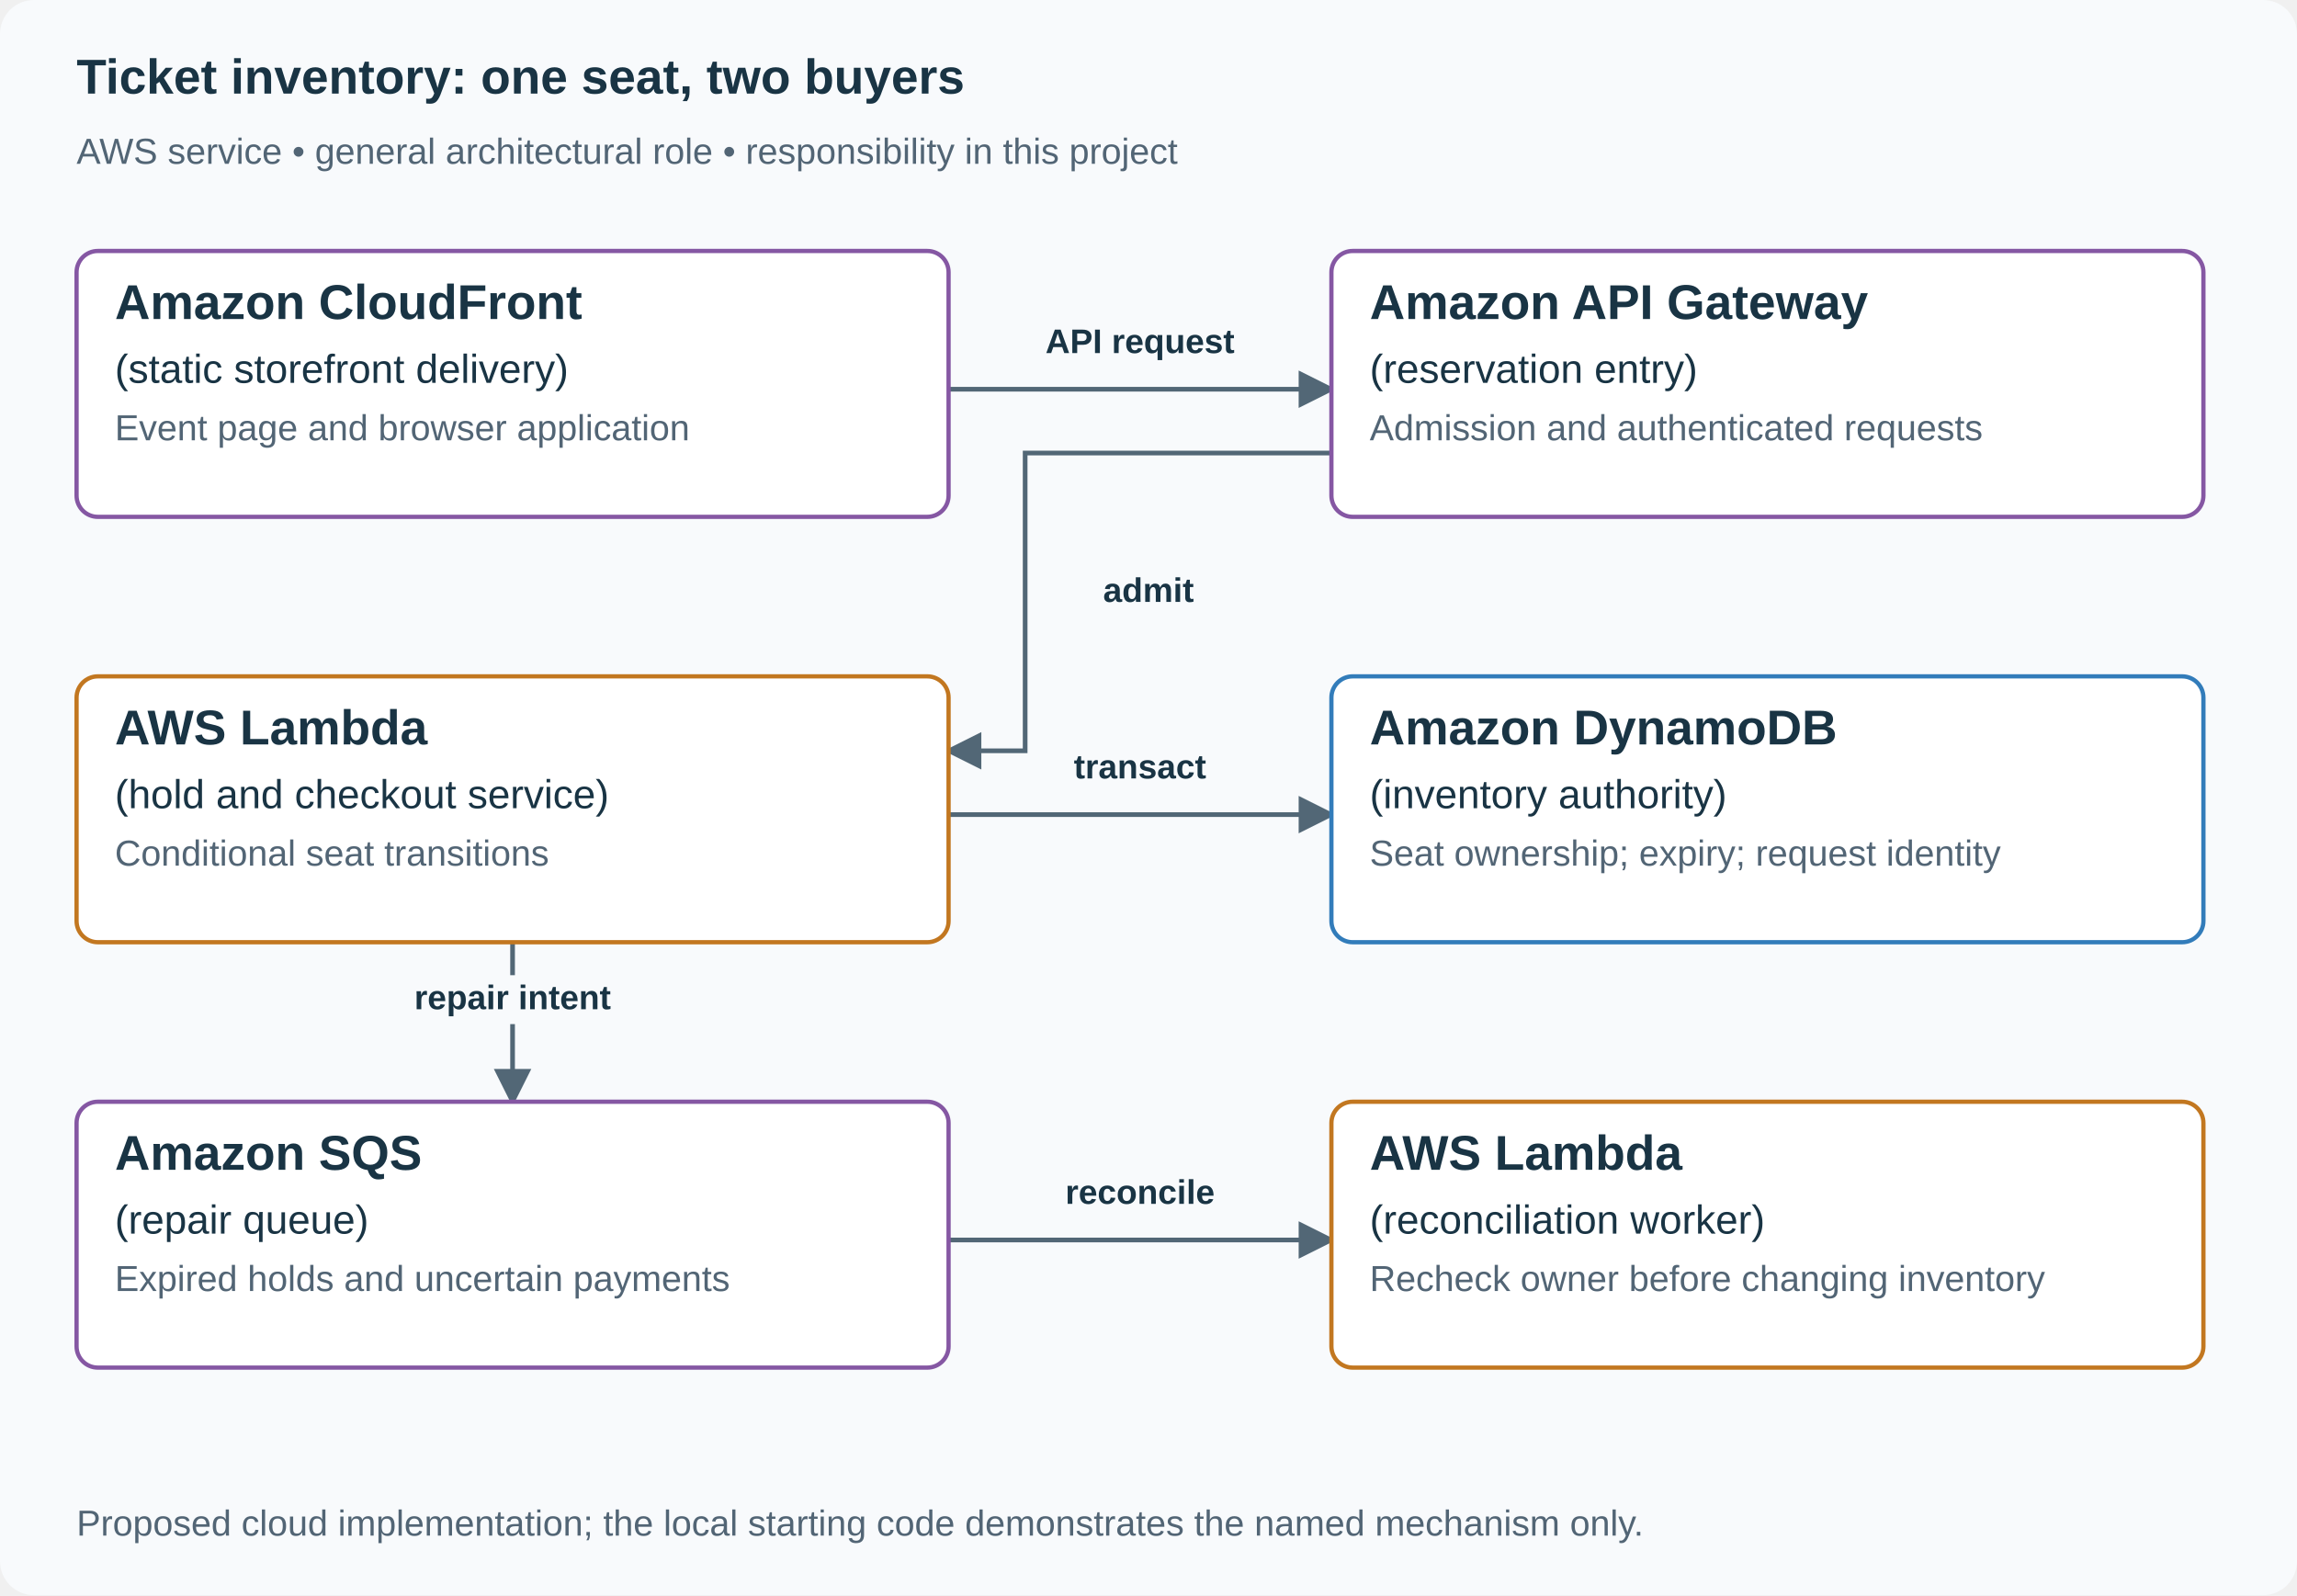
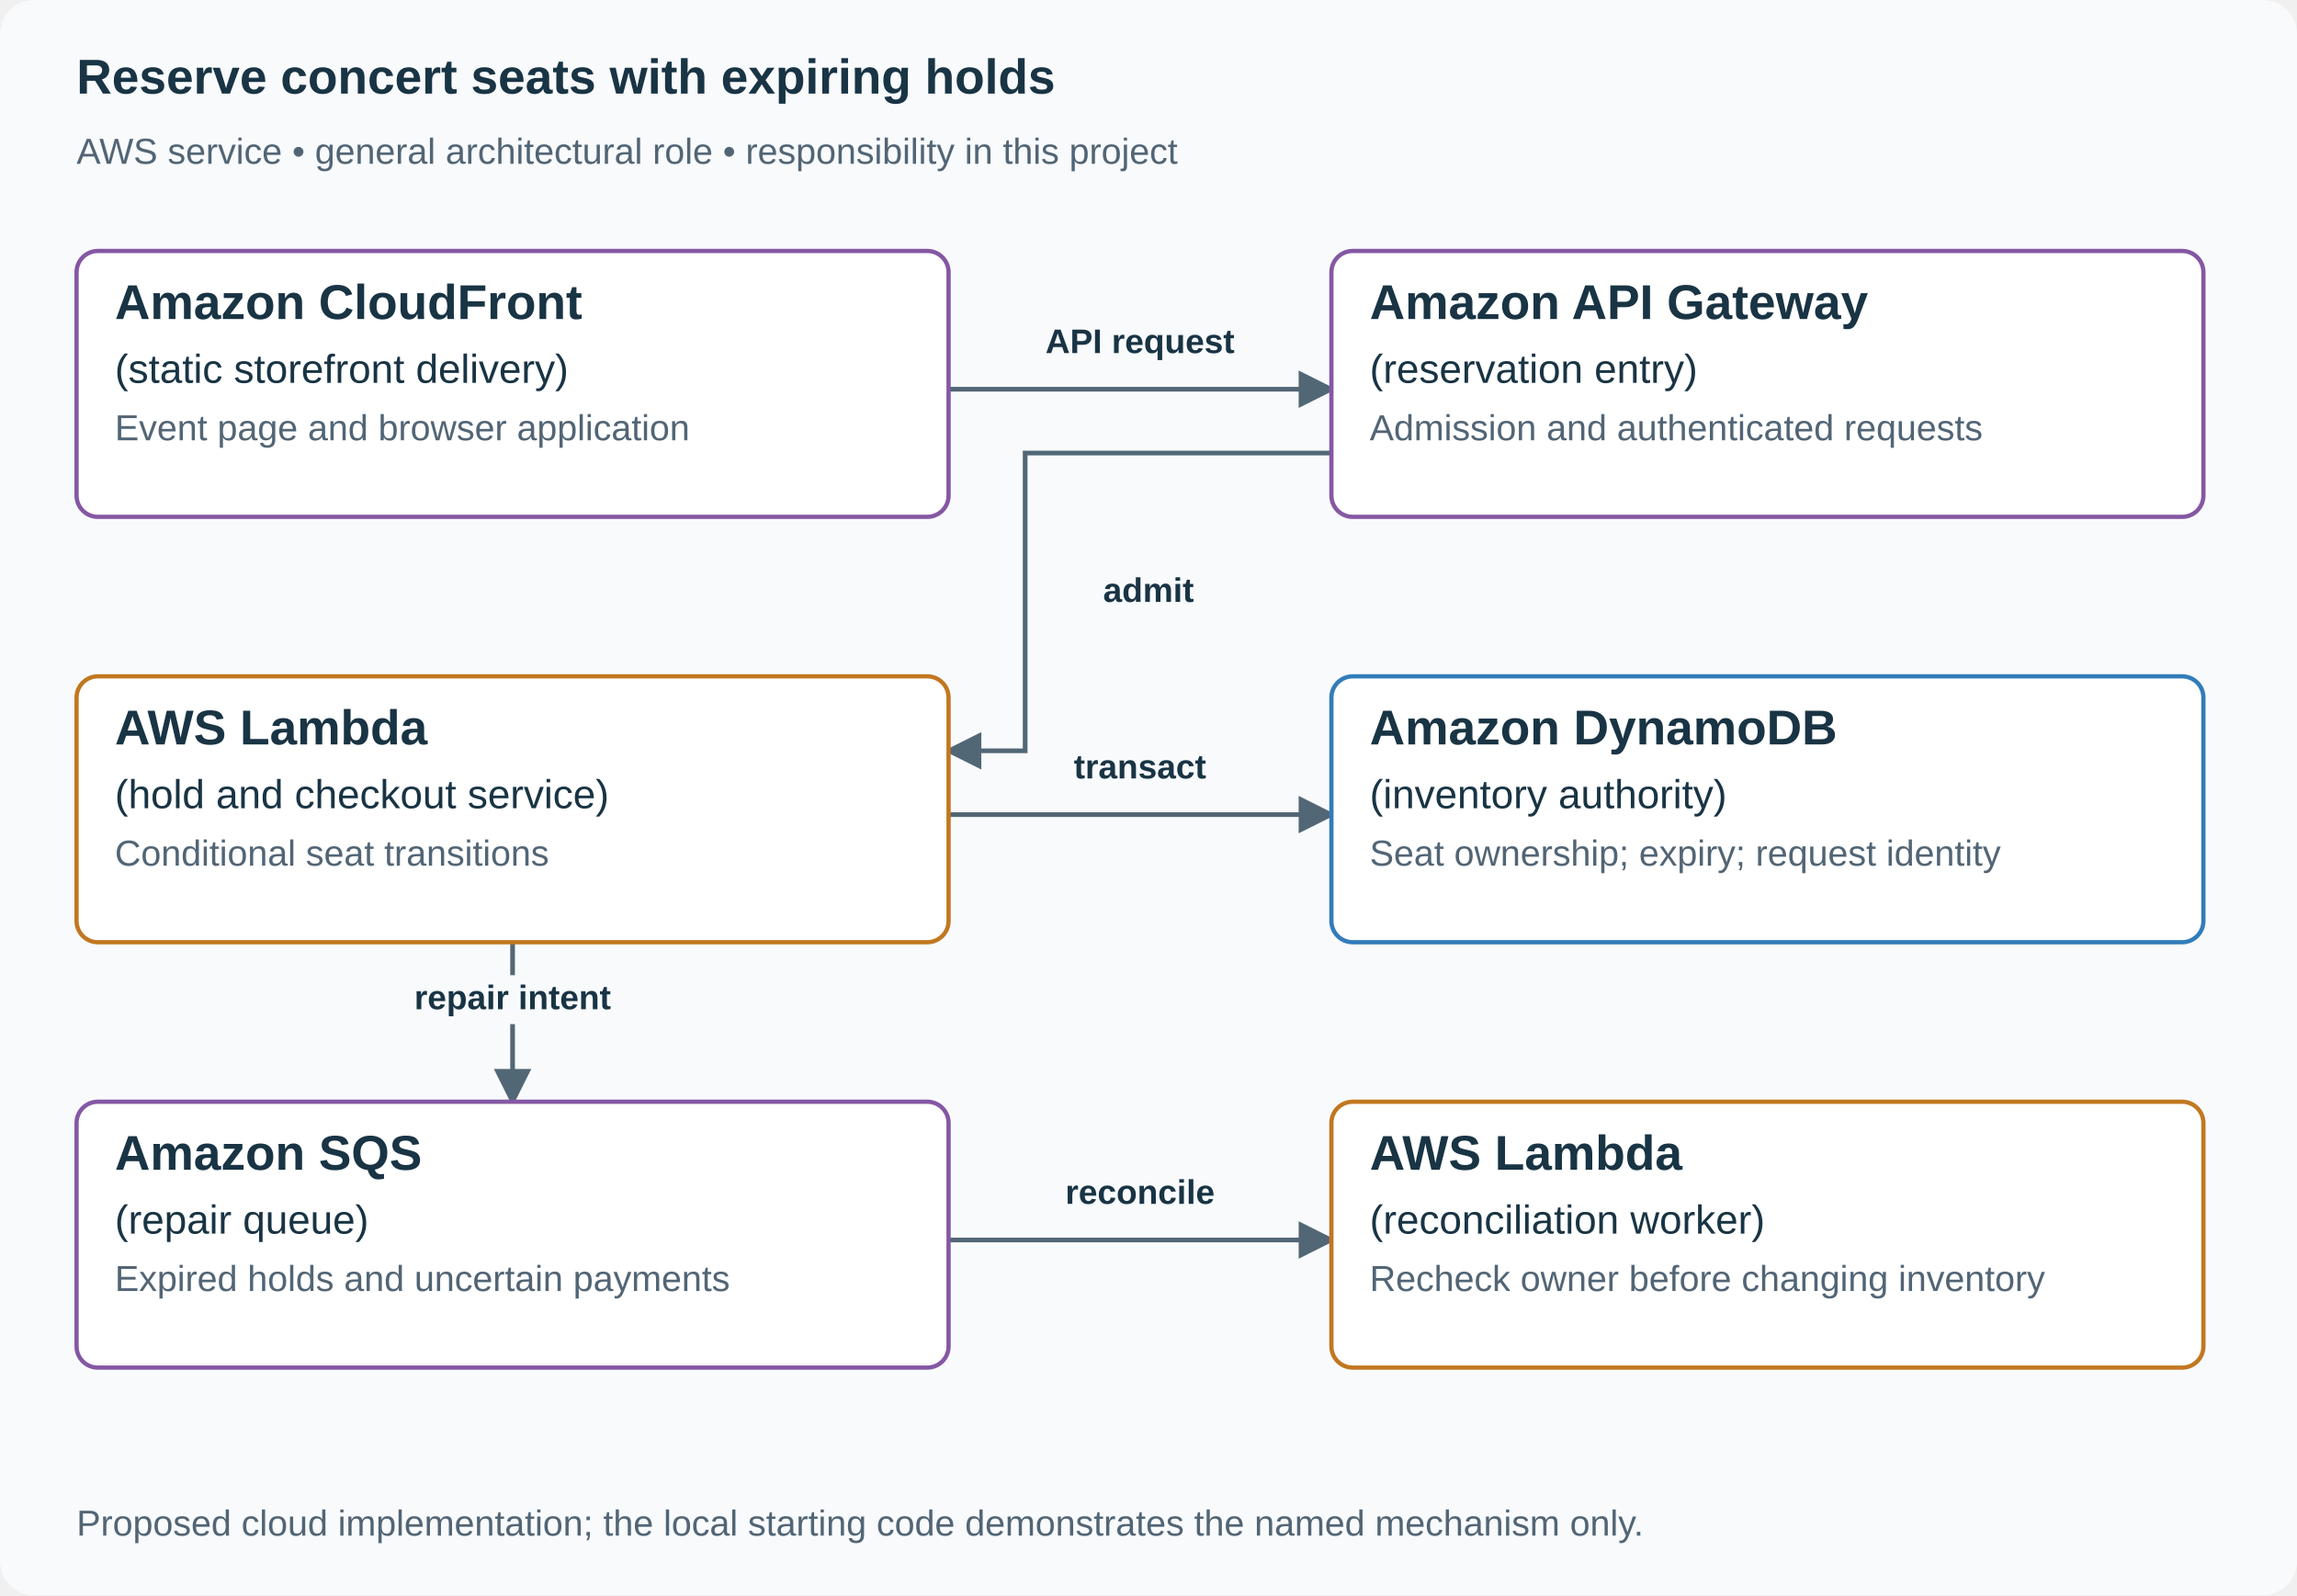
<svg xmlns="http://www.w3.org/2000/svg" width="1080" height="750" viewBox="0 0 1080 750" role="img" aria-labelledby="t d">
  <defs>
    <marker id="a" markerWidth="8" markerHeight="8" refX="7" refY="4" orient="auto">
      <path d="M0 0L8 4L0 8Z" fill="#526776" />
    </marker>
  </defs>
  <rect width="1080" height="750" rx="16" fill="#f8fafc" />
  <style>text{font-family:Arial,sans-serif;fill:#193444}.name{font-size:23px;font-weight:bold}.role{font-size:19px}.detail{font-size:17px;fill:#526575}.edge{font-size:16px;font-weight:bold}</style>
-   <text x="36" y="44" class="name" style="font-size:23px">Ticket inventory: one seat, two buyers</text>
+   <text x="36" y="44" class="name" style="font-size:23px">Reserve concert seats with expiring holds</text>
  <text x="36" y="77" class="detail">AWS service • general architectural role • responsibility in this project</text>
  <path d="M446 183 L626 183" fill="none" stroke="#526776" stroke-width="2.2" marker-end="url(#a)" />
  <g transform="translate(536.0 166) rotate(0)">
    <rect x="-54.2" y="-16" width="108.4" height="23" fill="#f8fafc" />
    <text x="0" y="0" class="edge" text-anchor="middle">API request</text>
  </g>
  <path d="M626 213 L482 213 L482 353 L446 353" fill="none" stroke="#526776" stroke-width="2.2" marker-end="url(#a)" />
  <g transform="translate(540 283.0) rotate(0)">
    <rect x="-29.0" y="-16" width="58.0" height="23" fill="#f8fafc" />
    <text x="0" y="0" class="edge" text-anchor="middle">admit</text>
  </g>
  <path d="M446 383 L626 383" fill="none" stroke="#526776" stroke-width="2.2" marker-end="url(#a)" />
  <g transform="translate(536.0 366) rotate(0)">
    <rect x="-41.6" y="-16" width="83.2" height="23" fill="#f8fafc" />
    <text x="0" y="0" class="edge" text-anchor="middle">transact</text>
  </g>
  <path d="M241 443 L241 518" fill="none" stroke="#526776" stroke-width="2.2" marker-end="url(#a)" />
  <g transform="translate(241 474.5) rotate(0)">
    <rect x="-62.6" y="-16" width="125.2" height="23" fill="#f8fafc" />
    <text x="0" y="0" class="edge" text-anchor="middle">repair intent</text>
  </g>
  <path d="M446 583 L626 583" fill="none" stroke="#526776" stroke-width="2.2" marker-end="url(#a)" />
  <g transform="translate(536.0 566) rotate(0)">
    <rect x="-45.8" y="-16" width="91.6" height="23" fill="#f8fafc" />
    <text x="0" y="0" class="edge" text-anchor="middle">reconcile</text>
  </g>
  <rect x="36" y="118" width="410" height="125" rx="10" fill="white" stroke="#8557a3" stroke-width="2" />
  <text x="54" y="150" class="name" style="font-size:23px">Amazon CloudFront</text>
  <text x="54" y="180" class="role" style="font-size:19px">(static storefront delivery)</text>
  <text x="54" y="207" class="detail" style="font-size:17px">Event page and browser application</text>
  <rect x="626" y="118" width="410" height="125" rx="10" fill="white" stroke="#8557a3" stroke-width="2" />
  <text x="644" y="150" class="name" style="font-size:23px">Amazon API Gateway</text>
  <text x="644" y="180" class="role" style="font-size:19px">(reservation entry)</text>
  <text x="644" y="207" class="detail" style="font-size:17px">Admission and authenticated requests</text>
  <rect x="36" y="318" width="410" height="125" rx="10" fill="white" stroke="#c27720" stroke-width="2" />
  <text x="54" y="350" class="name" style="font-size:23px">AWS Lambda</text>
  <text x="54" y="380" class="role" style="font-size:19px">(hold and checkout service)</text>
  <text x="54" y="407" class="detail" style="font-size:17px">Conditional seat transitions</text>
  <rect x="626" y="318" width="410" height="125" rx="10" fill="white" stroke="#327cba" stroke-width="2" />
  <text x="644" y="350" class="name" style="font-size:23px">Amazon DynamoDB</text>
  <text x="644" y="380" class="role" style="font-size:19px">(inventory authority)</text>
  <text x="644" y="407" class="detail" style="font-size:17px">Seat ownership; expiry; request identity</text>
  <rect x="36" y="518" width="410" height="125" rx="10" fill="white" stroke="#8557a3" stroke-width="2" />
  <text x="54" y="550" class="name" style="font-size:23px">Amazon SQS</text>
  <text x="54" y="580" class="role" style="font-size:19px">(repair queue)</text>
  <text x="54" y="607" class="detail" style="font-size:17px">Expired holds and uncertain payments</text>
  <rect x="626" y="518" width="410" height="125" rx="10" fill="white" stroke="#c27720" stroke-width="2" />
  <text x="644" y="550" class="name" style="font-size:23px">AWS Lambda</text>
  <text x="644" y="580" class="role" style="font-size:19px">(reconciliation worker)</text>
  <text x="644" y="607" class="detail" style="font-size:17px">Recheck owner before changing inventory</text>
  <text x="36" y="722" class="detail">Proposed cloud implementation; the local starting code demonstrates the named mechanism only.</text>
</svg>
